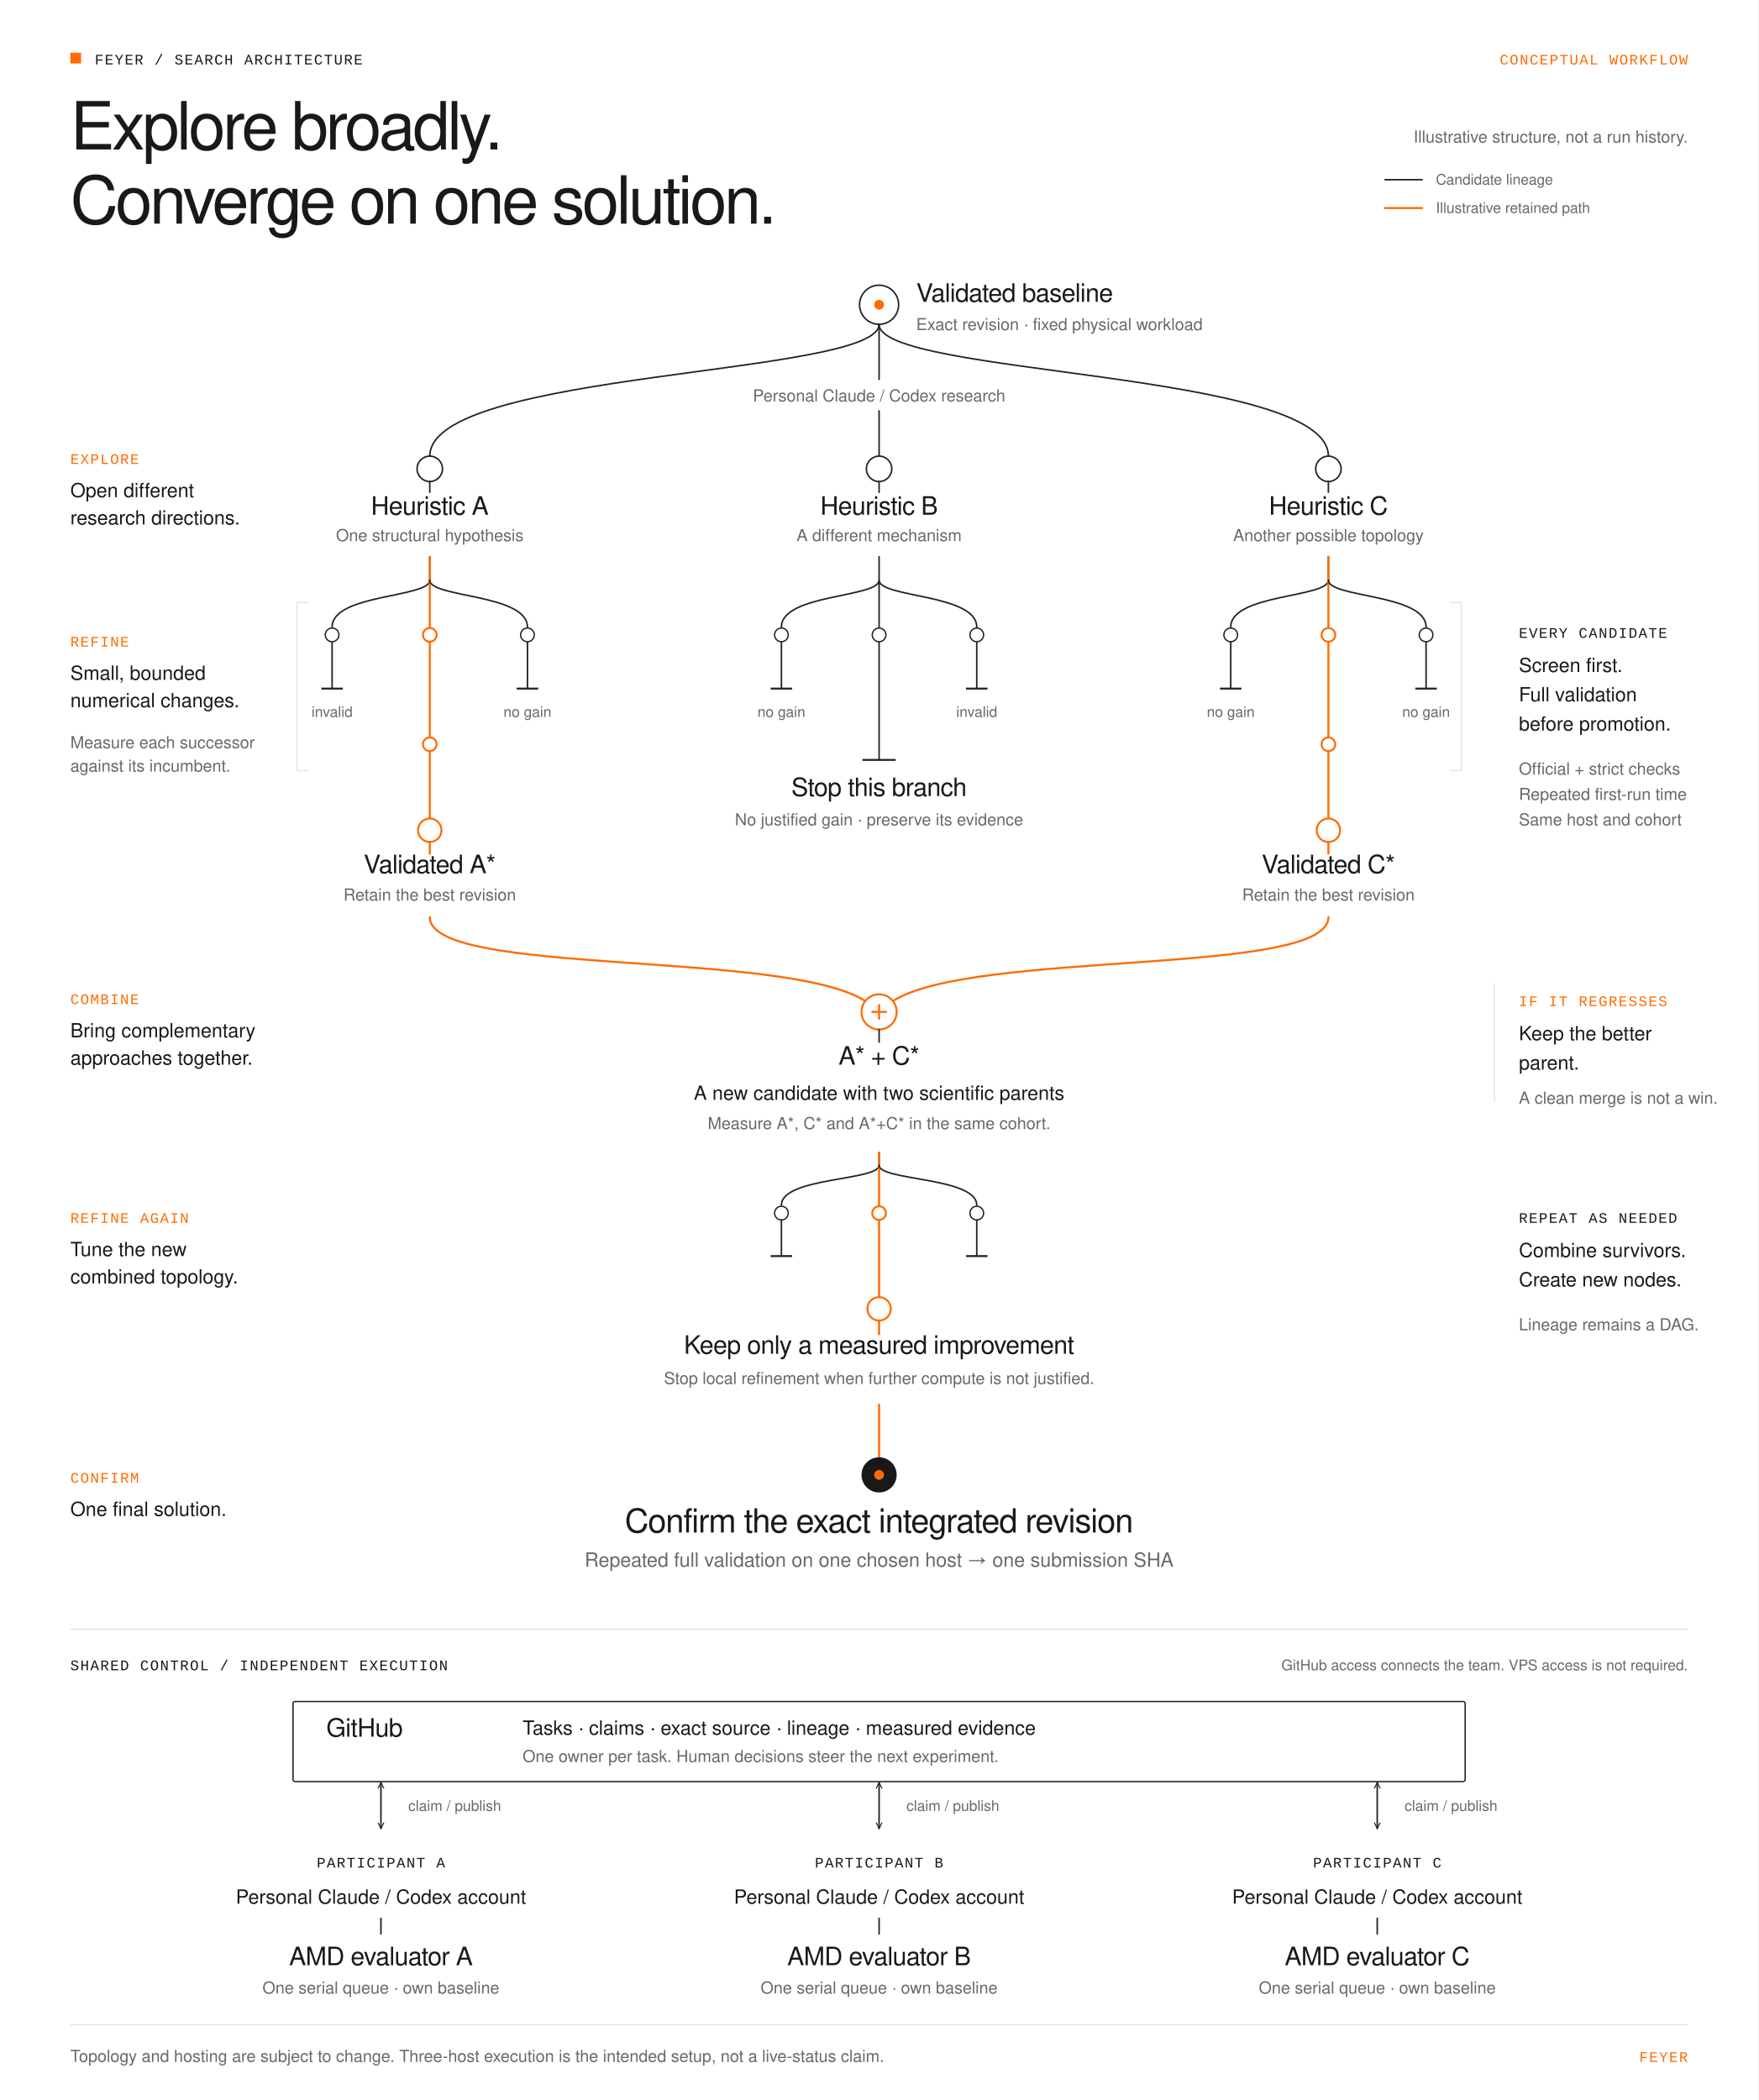
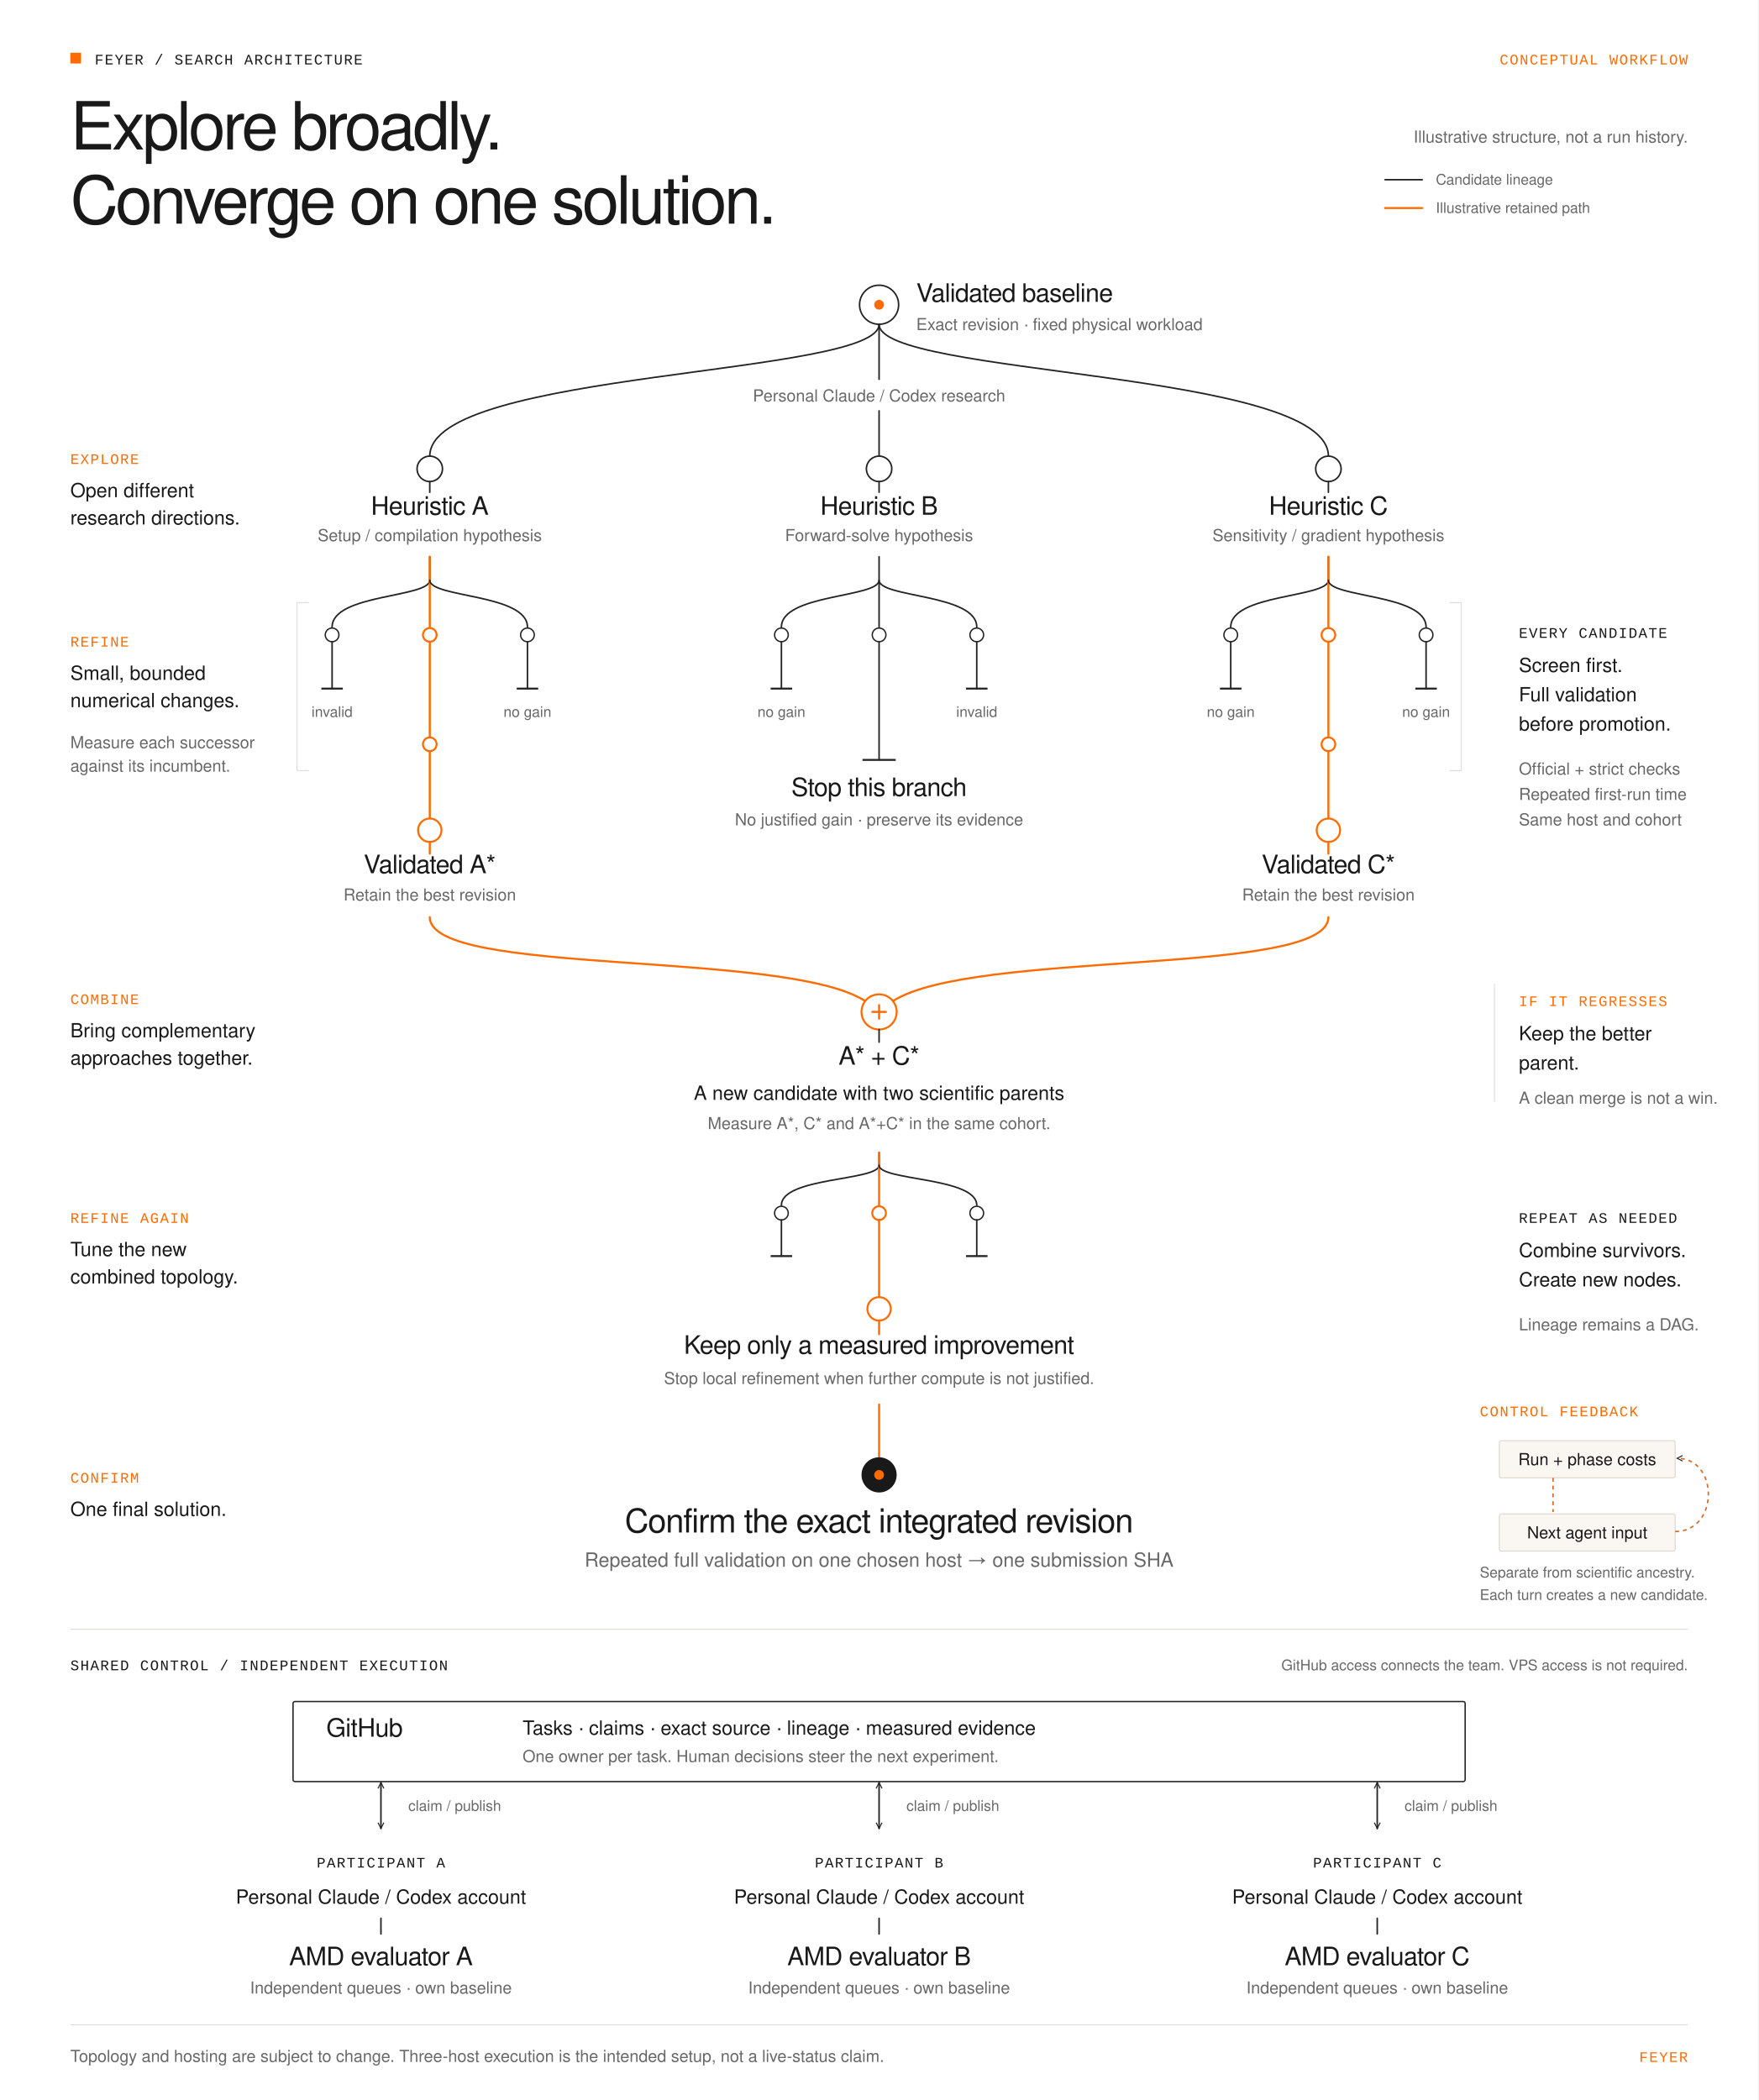
<svg xmlns="http://www.w3.org/2000/svg" width="1800" height="2150" viewBox="0 0 1800 2150" role="img" aria-labelledby="title description">
  <defs>
    <style>
      text { font-family: 'Helvetica Neue', Helvetica, Arial, sans-serif; fill: #191919; }
      .mono { font-family: 'SFMono-Regular', Consolas, 'Liberation Mono', monospace; font-size: 15px; letter-spacing: 1.2px; }
      .muted { fill: #686868; }
      .orange { fill: #ff6b00; }
      .headline { font-size: 68px; font-weight: 500; letter-spacing: -2.8px; }
      .label { font-size: 26px; font-weight: 500; letter-spacing: -.5px; }
      .body { font-size: 20px; }
      .note { font-size: 17px; }
      .small { font-size: 15px; }
      .wire { fill: none; stroke: #242424; stroke-width: 1.6; stroke-linecap: round; stroke-linejoin: round; }
      .retained { fill: none; stroke: #ff6b00; stroke-width: 2.1; stroke-linecap: round; stroke-linejoin: round; }
      .quiet { stroke: #b6b6b2; }
      .guide { fill: none; stroke: #deded9; stroke-width: 1; }
      .node { fill: #fff; stroke: #242424; stroke-width: 1.6; }
      .small-node { fill: #fff; stroke: #242424; stroke-width: 1.4; }
      .kept-node { fill: #fff; stroke: #ff6b00; stroke-width: 2; }
      .cap { stroke: #242424; stroke-width: 2; stroke-linecap: square; }
    </style>
    <marker id="small-arrow" viewBox="0 0 8 8" refX="7" refY="4" markerWidth="5" markerHeight="5" orient="auto-start-reverse">
      <path d="M1 1 L7 4 L1 7" fill="none" stroke="#242424" stroke-width="1.1" />
    </marker>
  </defs>
  <rect width="1800" height="2150" fill="#fff" />
  <g id="heading">
    <rect x="72" y="54" width="11" height="11" fill="#ff6b00" />
    <text x="97" y="66" class="mono">FEYER / SEARCH ARCHITECTURE</text>
    <text x="1728" y="66" class="mono orange" text-anchor="end">CONCEPTUAL WORKFLOW</text>
    <text x="72" y="153" class="headline">Explore broadly.</text>
    <text x="72" y="229" class="headline">Converge on one solution.</text>
    <text x="1728" y="146" class="note muted" text-anchor="end">Illustrative structure, not a run history.</text>
    <g transform="translate(1418 184)">
      <path d="M0 0 H38" class="wire" />
      <text x="52" y="5" class="small muted">Candidate lineage</text>
      <path d="M0 29 H38" class="retained" />
      <text x="52" y="34" class="small muted">Illustrative retained path</text>
    </g>
  </g>
  <g id="baseline">
    <circle cx="900" cy="312" r="20" class="node" />
    <circle cx="900" cy="312" r="5" fill="#ff6b00" />
    <text x="938" y="309" class="label">Validated baseline</text>
    <text x="938" y="338" class="note muted">Exact revision · fixed physical workload</text>
    <path d="M900 332 C900 385 440 379 440 467" class="wire" />
    <path d="M900 332 V467" class="wire" />
    <path d="M900 332 C900 385 1360 379 1360 467" class="wire" />
    <rect x="698" y="389" width="404" height="31" fill="#fff" />
    <text x="900" y="411" class="note muted" text-anchor="middle">Personal Claude / Codex research</text>
  </g>
  <g id="exploration">
    <text x="72" y="475" class="mono orange">EXPLORE</text>
    <text x="72" y="509" class="body">Open different</text>
    <text x="72" y="537" class="body">research directions.</text>
    <circle cx="440" cy="480" r="13" class="node" />
    <circle cx="900" cy="480" r="13" class="node" />
    <circle cx="1360" cy="480" r="13" class="node" />
    <text x="440" y="527" class="label" text-anchor="middle">Heuristic A</text>
    <text x="900" y="527" class="label" text-anchor="middle">Heuristic B</text>
    <text x="1360" y="527" class="label" text-anchor="middle">Heuristic C</text>
-     <text x="440" y="554" class="note muted" text-anchor="middle">One structural hypothesis</text>
-     <text x="900" y="554" class="note muted" text-anchor="middle">A different mechanism</text>
-     <text x="1360" y="554" class="note muted" text-anchor="middle">Another possible topology</text>
+     <text x="440" y="554" class="note muted" text-anchor="middle">Setup / compilation hypothesis</text>
+     <text x="900" y="554" class="note muted" text-anchor="middle">Forward-solve hypothesis</text>
+     <text x="1360" y="554" class="note muted" text-anchor="middle">Sensitivity / gradient hypothesis</text>
    <path d="M440 493 V504 M440 570 V594 C440 612 340 608 340 642" class="wire" />
    <path d="M440 570 V642" class="retained" />
    <path d="M440 594 C440 612 540 608 540 642" class="wire" />
    <path d="M900 493 V504 M900 570 V594 C900 612 800 608 800 642" class="wire" />
    <path d="M900 594 V642 M900 594 C900 612 1000 608 1000 642" class="wire" />
    <path d="M1360 493 V504 M1360 570 V594 C1360 612 1260 608 1260 642" class="wire" />
    <path d="M1360 570 V642" class="retained" />
    <path d="M1360 594 C1360 612 1460 608 1460 642" class="wire" />
  </g>
  <g id="local-refinement">
    <text x="72" y="662" class="mono orange">REFINE</text>
    <text x="72" y="696" class="body">Small, bounded</text>
    <text x="72" y="724" class="body">numerical changes.</text>
    <text x="72" y="766" class="note muted">Measure each successor</text>
    <text x="72" y="790" class="note muted">against its incumbent.</text>
    <path d="M304 617 H316 M304 617 V789 M304 789 H316" class="guide" />
    <path d="M1496 617 H1484 M1496 617 V789 M1496 789 H1484" class="guide" />
    <circle cx="340" cy="650" r="7" class="small-node" />
    <circle cx="440" cy="650" r="7" class="kept-node" />
    <circle cx="540" cy="650" r="7" class="small-node" />
    <circle cx="800" cy="650" r="7" class="small-node" />
    <circle cx="900" cy="650" r="7" class="small-node" />
    <circle cx="1000" cy="650" r="7" class="small-node" />
    <circle cx="1260" cy="650" r="7" class="small-node" />
    <circle cx="1360" cy="650" r="7" class="kept-node" />
    <circle cx="1460" cy="650" r="7" class="small-node" />
    <path d="M340 657 V705 M540 657 V705 M800 657 V705 M1000 657 V705 M1260 657 V705 M1460 657 V705" class="wire" />
    <path d="M330 705 H350 M530 705 H550 M790 705 H810 M990 705 H1010 M1250 705 H1270 M1450 705 H1470" class="cap" />
    <text x="340" y="734" class="small muted" text-anchor="middle">invalid</text>
    <text x="540" y="734" class="small muted" text-anchor="middle">no gain</text>
    <text x="800" y="734" class="small muted" text-anchor="middle">no gain</text>
    <text x="1000" y="734" class="small muted" text-anchor="middle">invalid</text>
    <text x="1260" y="734" class="small muted" text-anchor="middle">no gain</text>
    <text x="1460" y="734" class="small muted" text-anchor="middle">no gain</text>
    <path d="M440 657 V754 M1360 657 V754" class="retained" />
    <circle cx="440" cy="762" r="7" class="kept-node" />
    <circle cx="1360" cy="762" r="7" class="kept-node" />
    <path d="M440 770 V838 M1360 770 V838" class="retained" />
    <path d="M900 657 V778" class="wire" />
    <path d="M884 778 H916" class="cap" />
    <text x="900" y="815" class="label" text-anchor="middle">Stop this branch</text>
    <text x="900" y="845" class="note muted" text-anchor="middle">No justified gain · preserve its evidence</text>
    <circle cx="440" cy="850" r="12" class="kept-node" />
    <circle cx="1360" cy="850" r="12" class="kept-node" />
    <text x="440" y="894" class="label" text-anchor="middle">Validated A*</text>
    <text x="1360" y="894" class="label" text-anchor="middle">Validated C*</text>
    <text x="440" y="922" class="note muted" text-anchor="middle">Retain the best revision</text>
    <text x="1360" y="922" class="note muted" text-anchor="middle">Retain the best revision</text>
    <text x="1555" y="653" class="mono">EVERY CANDIDATE</text>
    <text x="1555" y="688" class="body">Screen first.</text>
    <text x="1555" y="718" class="body">Full validation</text>
    <text x="1555" y="748" class="body">before promotion.</text>
    <text x="1555" y="793" class="note muted">Official + strict checks</text>
    <text x="1555" y="819" class="note muted">Repeated first-run time</text>
    <text x="1555" y="845" class="note muted">Same host and cohort</text>
  </g>
  <g id="combination">
    <path d="M440 862 V874 M440 939 C440 1000 804 972 886 1025" class="retained" />
    <path d="M1360 862 V874 M1360 939 C1360 1000 996 972 914 1025" class="retained" />
    <text x="72" y="1028" class="mono orange">COMBINE</text>
    <text x="72" y="1062" class="body">Bring complementary</text>
    <text x="72" y="1090" class="body">approaches together.</text>
    <circle cx="900" cy="1036" r="18" class="kept-node" />
    <path d="M893 1036 H907 M900 1029 V1043" class="retained" />
    <text x="900" y="1090" class="label" text-anchor="middle">A* + C*</text>
    <text x="900" y="1126" class="body" text-anchor="middle">A new candidate with two scientific parents</text>
    <text x="900" y="1156" class="note muted" text-anchor="middle">Measure A*, C* and A*+C* in the same cohort.</text>
    <path d="M1530 1007 V1128" class="guide" />
    <text x="1555" y="1030" class="mono orange">IF IT REGRESSES</text>
    <text x="1555" y="1065" class="body">Keep the better</text>
    <text x="1555" y="1095" class="body">parent.</text>
    <text x="1555" y="1130" class="note muted">A clean merge is not a win.</text>
  </g>
  <g id="refine-combination">
    <path d="M900 1054 V1067 M900 1180 V1193 C900 1209 800 1205 800 1234" class="wire" />
    <path d="M900 1180 V1234" class="retained" />
    <path d="M900 1193 C900 1209 1000 1205 1000 1234" class="wire" />
    <circle cx="800" cy="1242" r="7" class="small-node" />
    <circle cx="900" cy="1242" r="7" class="kept-node" />
    <circle cx="1000" cy="1242" r="7" class="small-node" />
    <path d="M800 1249 V1286 M1000 1249 V1286" class="wire" />
    <path d="M790 1286 H810 M990 1286 H1010" class="cap" />
    <path d="M900 1249 V1328" class="retained" />
    <circle cx="900" cy="1340" r="12" class="kept-node" />
    <text x="72" y="1252" class="mono orange">REFINE AGAIN</text>
    <text x="72" y="1286" class="body">Tune the new</text>
    <text x="72" y="1314" class="body">combined topology.</text>
    <text x="900" y="1386" class="label" text-anchor="middle">Keep only a measured improvement</text>
    <text x="900" y="1417" class="note muted" text-anchor="middle">Stop local refinement when further compute is not justified.</text>
    <text x="1555" y="1252" class="mono">REPEAT AS NEEDED</text>
    <text x="1555" y="1287" class="body">Combine survivors.</text>
    <text x="1555" y="1317" class="body">Create new nodes.</text>
    <text x="1555" y="1362" class="note muted">Lineage remains a DAG.</text>
  </g>
+   <g id="control-feedback-loop">
+     <rect x="1500" y="1415" width="265" height="230" fill="#fff" />
+     <text x="1515" y="1450" class="mono orange">CONTROL FEEDBACK</text>
+     <rect x="1535" y="1475" width="180" height="38" rx="2" fill="#faf6f2" stroke="#ded6ce" />
+     <text x="1625" y="1500" class="note" text-anchor="middle">Run + phase costs</text>
+     <rect x="1535" y="1550" width="180" height="38" rx="2" fill="#faf6f2" stroke="#ded6ce" />
+     <text x="1625" y="1575" class="note" text-anchor="middle">Next agent input</text>
+     <path d="M1590 1513 V1548 M1715 1568 C1760 1568 1760 1493 1717 1493" fill="none" stroke="#d36b2e" stroke-width="1.5" stroke-dasharray="4 4" marker-end="url(#small-arrow)" />
+     <text x="1515" y="1615" class="small muted">Separate from scientific ancestry.</text>
+     <text x="1515" y="1638" class="small muted">Each turn creates a new candidate.</text>
+   </g>
  <g id="final-confirmation">
    <path d="M900 1352 V1366 M900 1438 V1492" class="retained" />
    <circle cx="900" cy="1510" r="18" fill="#191919" />
    <circle cx="900" cy="1510" r="5" fill="#ff6b00" />
    <text x="72" y="1518" class="mono orange">CONFIRM</text>
    <text x="72" y="1552" class="body">One final solution.</text>
    <text x="900" y="1569" font-size="34" font-weight="500" letter-spacing="-.8" text-anchor="middle">Confirm the exact integrated revision</text>
    <text x="900" y="1604" class="body muted" text-anchor="middle">Repeated full validation on one chosen host → one submission SHA</text>
  </g>
  <g id="execution-footer">
    <path d="M72 1668 H1728" class="guide" />
    <text x="72" y="1710" class="mono">SHARED CONTROL / INDEPENDENT EXECUTION</text>
    <text x="1728" y="1710" class="small muted" text-anchor="end">GitHub access connects the team. VPS access is not required.</text>
    <rect x="300" y="1742" width="1200" height="82" rx="2" fill="#fff" stroke="#242424" stroke-width="1.4" />
    <text x="334" y="1778" class="label">GitHub</text>
    <text x="535" y="1776" class="body">Tasks · claims · exact source · lineage · measured evidence</text>
    <text x="535" y="1804" class="note muted">One owner per task. Human decisions steer the next experiment.</text>
    <path d="M390 1825 V1872" class="wire" marker-start="url(#small-arrow)" marker-end="url(#small-arrow)" />
    <path d="M900 1825 V1872" class="wire" marker-start="url(#small-arrow)" marker-end="url(#small-arrow)" />
    <path d="M1410 1825 V1872" class="wire" marker-start="url(#small-arrow)" marker-end="url(#small-arrow)" />
    <text x="418" y="1854" class="small muted">claim / publish</text>
    <text x="928" y="1854" class="small muted">claim / publish</text>
    <text x="1438" y="1854" class="small muted">claim / publish</text>
    <text x="390" y="1912" class="mono" text-anchor="middle">PARTICIPANT A</text>
    <text x="900" y="1912" class="mono" text-anchor="middle">PARTICIPANT B</text>
    <text x="1410" y="1912" class="mono" text-anchor="middle">PARTICIPANT C</text>
    <text x="390" y="1949" class="body" text-anchor="middle">Personal Claude / Codex account</text>
    <text x="900" y="1949" class="body" text-anchor="middle">Personal Claude / Codex account</text>
    <text x="1410" y="1949" class="body" text-anchor="middle">Personal Claude / Codex account</text>
    <path d="M390 1964 V1980 M900 1964 V1980 M1410 1964 V1980" class="wire" />
    <text x="390" y="2012" class="label" text-anchor="middle">AMD evaluator A</text>
    <text x="900" y="2012" class="label" text-anchor="middle">AMD evaluator B</text>
    <text x="1410" y="2012" class="label" text-anchor="middle">AMD evaluator C</text>
-     <text x="390" y="2041" class="note muted" text-anchor="middle">One serial queue · own baseline</text>
-     <text x="900" y="2041" class="note muted" text-anchor="middle">One serial queue · own baseline</text>
-     <text x="1410" y="2041" class="note muted" text-anchor="middle">One serial queue · own baseline</text>
+     <text x="390" y="2041" class="note muted" text-anchor="middle">Independent queues · own baseline</text>
+     <text x="900" y="2041" class="note muted" text-anchor="middle">Independent queues · own baseline</text>
+     <text x="1410" y="2041" class="note muted" text-anchor="middle">Independent queues · own baseline</text>
    <path d="M72 2073 H1728" class="guide" />
    <text x="72" y="2111" class="note muted">Topology and hosting are subject to change. Three-host execution is the intended setup, not a live-status claim.</text>
    <text x="1728" y="2111" class="mono orange" text-anchor="end">FEYER</text>
  </g>
</svg>
